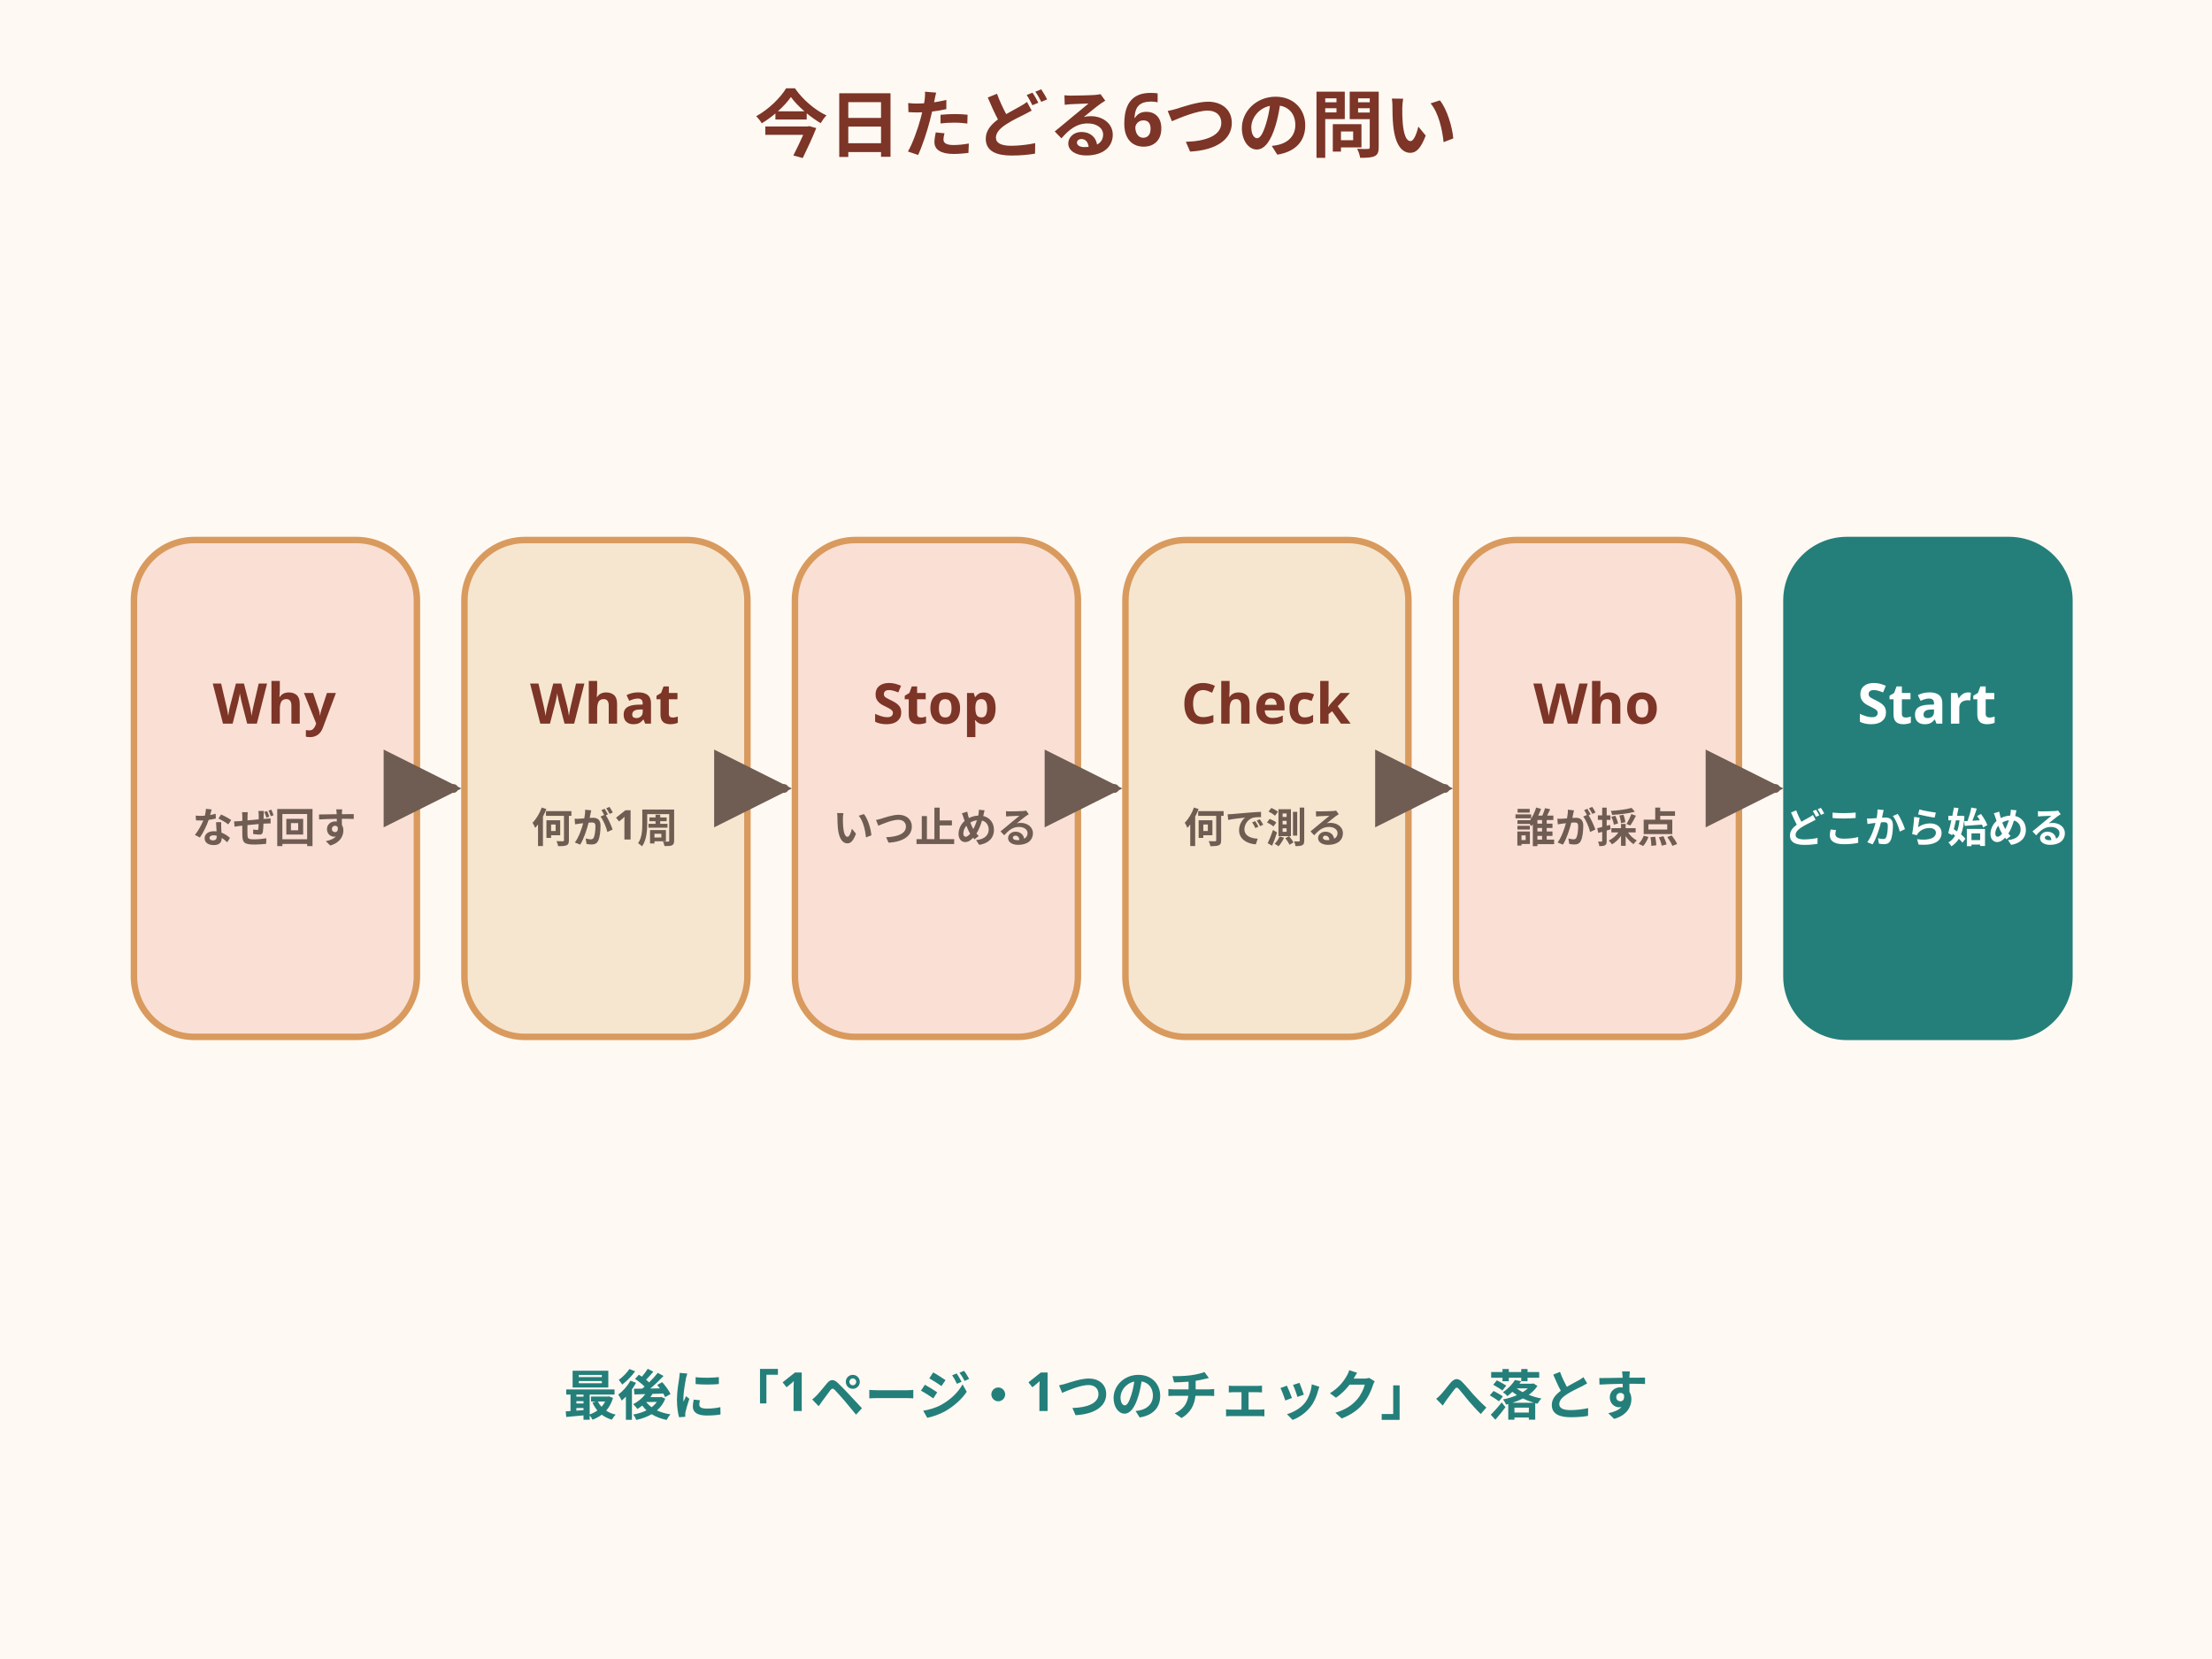
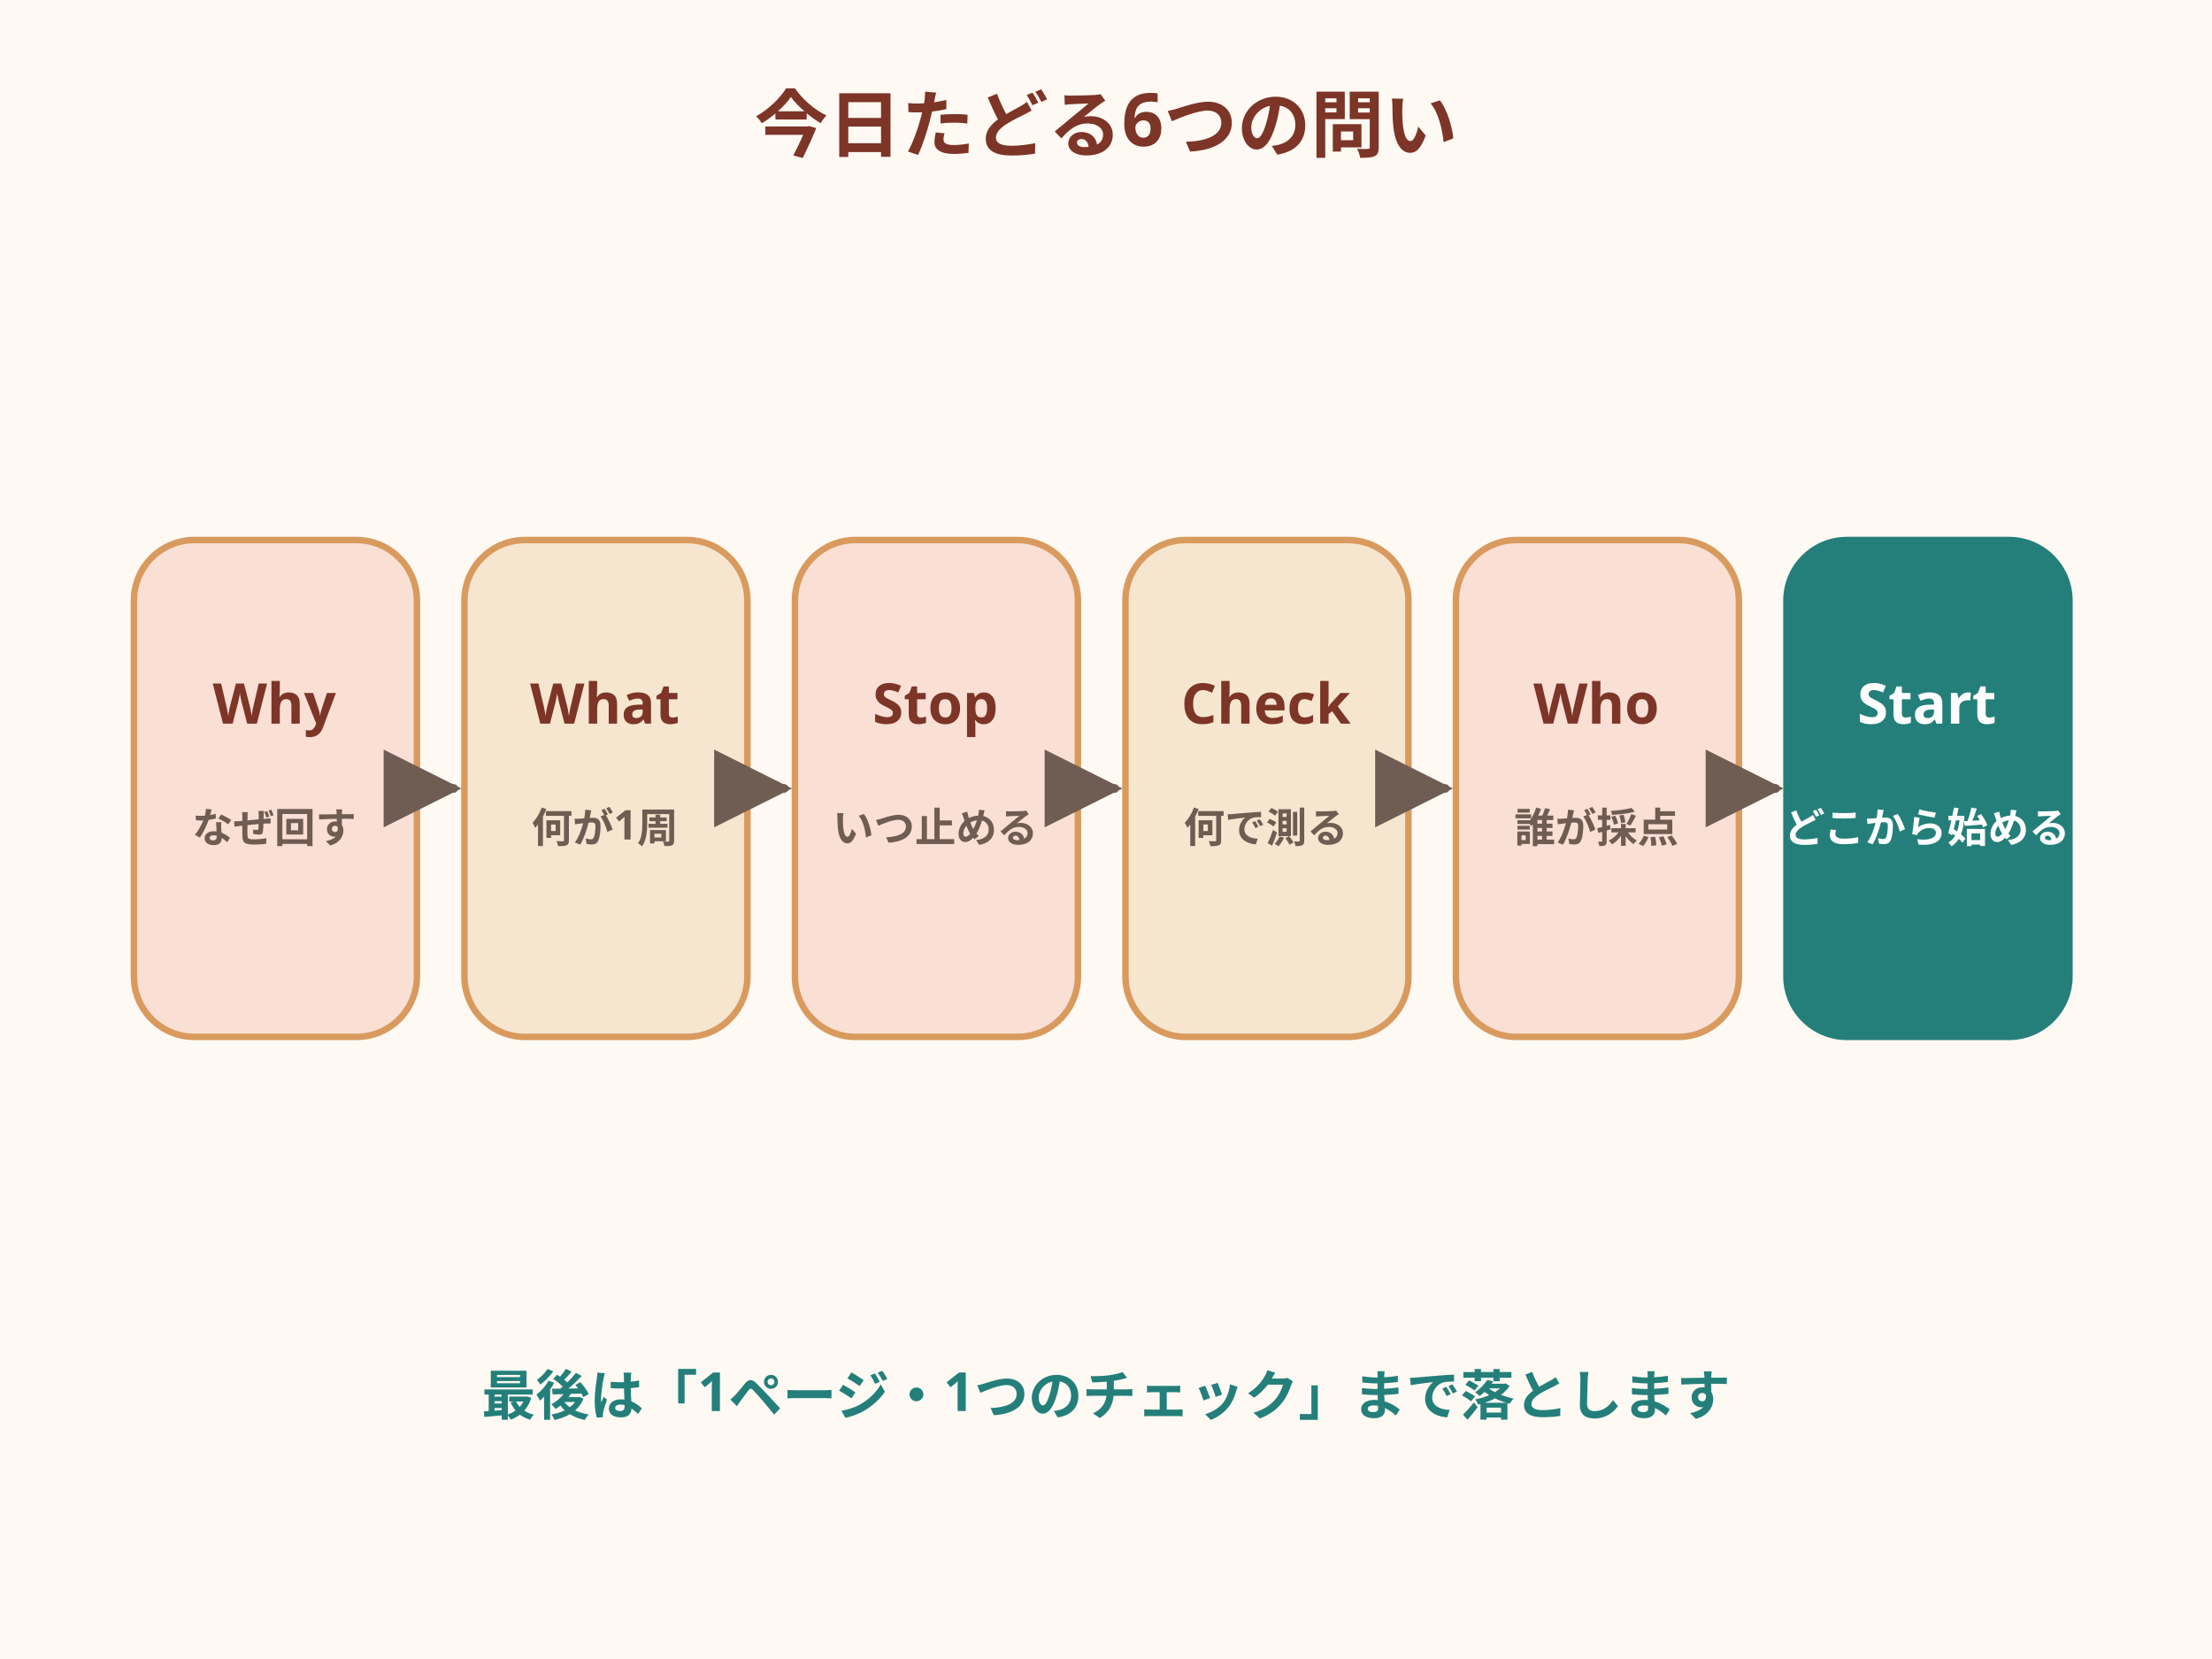
<svg xmlns="http://www.w3.org/2000/svg" width="1024" height="768" viewBox="0 0 1024 768">
  <defs>
    <marker id="arrow" viewBox="0 0 10 10" refX="9" refY="5" markerWidth="9" markerHeight="9" orient="auto-start-reverse">
      <path d="M 0 0 L 10 5 L 0 10 z" fill="context-stroke" />
    </marker>
  </defs>
  <rect width="1024" height="768" fill="#FFF9F3" />
  <text x="512" y="70" text-anchor="middle" font-family="Hiragino Sans, Yu Gothic, sans-serif" font-size="34" font-weight="800" fill="#7C3527">今日たどる6つの問い</text>
  <rect x="62" y="250" width="131" height="230" rx="28" fill="#FADFD5" stroke="#D99A5E" stroke-width="3" />
  <text x="127" y="335" text-anchor="middle" font-family="Hiragino Sans, Yu Gothic, sans-serif" font-size="26" font-weight="800" fill="#7C3527">Why</text>
  <text x="127" y="390" text-anchor="middle" font-family="Hiragino Sans, Yu Gothic, sans-serif" font-size="19" font-weight="600" fill="#6F5C52">なぜ回す</text>
  <line x1="198" y1="365" x2="210" y2="365" stroke="#6F5C52" stroke-width="4" stroke-linecap="round" marker-end="url(#arrow)" />
  <rect x="215" y="250" width="131" height="230" rx="28" fill="#F6E6CF" stroke="#D99A5E" stroke-width="3" />
  <text x="280" y="335" text-anchor="middle" font-family="Hiragino Sans, Yu Gothic, sans-serif" font-size="26" font-weight="800" fill="#7C3527">What</text>
  <text x="280" y="390" text-anchor="middle" font-family="Hiragino Sans, Yu Gothic, sans-serif" font-size="19" font-weight="600" fill="#6F5C52">何が1周</text>
  <line x1="351" y1="365" x2="363" y2="365" stroke="#6F5C52" stroke-width="4" stroke-linecap="round" marker-end="url(#arrow)" />
  <rect x="368" y="250" width="131" height="230" rx="28" fill="#FADFD5" stroke="#D99A5E" stroke-width="3" />
  <text x="433" y="335" text-anchor="middle" font-family="Hiragino Sans, Yu Gothic, sans-serif" font-size="26" font-weight="800" fill="#7C3527">Stop</text>
  <text x="433" y="390" text-anchor="middle" font-family="Hiragino Sans, Yu Gothic, sans-serif" font-size="19" font-weight="600" fill="#6F5C52">いつ止める</text>
  <line x1="504" y1="365" x2="516" y2="365" stroke="#6F5C52" stroke-width="4" stroke-linecap="round" marker-end="url(#arrow)" />
  <rect x="521" y="250" width="131" height="230" rx="28" fill="#F6E6CF" stroke="#D99A5E" stroke-width="3" />
  <text x="586" y="335" text-anchor="middle" font-family="Hiragino Sans, Yu Gothic, sans-serif" font-size="26" font-weight="800" fill="#7C3527">Check</text>
  <text x="586" y="390" text-anchor="middle" font-family="Hiragino Sans, Yu Gothic, sans-serif" font-size="19" font-weight="600" fill="#6F5C52">何で測る</text>
  <line x1="657" y1="365" x2="669" y2="365" stroke="#6F5C52" stroke-width="4" stroke-linecap="round" marker-end="url(#arrow)" />
  <rect x="674" y="250" width="131" height="230" rx="28" fill="#FADFD5" stroke="#D99A5E" stroke-width="3" />
  <text x="739" y="335" text-anchor="middle" font-family="Hiragino Sans, Yu Gothic, sans-serif" font-size="26" font-weight="800" fill="#7C3527">Who</text>
  <text x="739" y="390" text-anchor="middle" font-family="Hiragino Sans, Yu Gothic, sans-serif" font-size="19" font-weight="600" fill="#6F5C52">誰が採点</text>
  <line x1="810" y1="365" x2="822" y2="365" stroke="#6F5C52" stroke-width="4" stroke-linecap="round" marker-end="url(#arrow)" />
  <rect x="827" y="250" width="131" height="230" rx="28" fill="#247F7A" stroke="#247F7A" stroke-width="3" />
  <text x="892" y="335" text-anchor="middle" font-family="Hiragino Sans, Yu Gothic, sans-serif" font-size="26" font-weight="800" fill="#FFFFFF">Start</text>
  <text x="892" y="390" text-anchor="middle" font-family="Hiragino Sans, Yu Gothic, sans-serif" font-size="19" font-weight="600" fill="#FFFFFF">どこから始める</text>
-   <text x="512" y="655" text-anchor="middle" font-family="Hiragino Sans, Yu Gothic, sans-serif" font-size="25" font-weight="800" fill="#247F7A">最後に「1ページ・1つのチェック」へ落とす</text>
+   <text x="512" y="655" text-anchor="middle" font-family="Hiragino Sans, Yu Gothic, sans-serif" font-size="25" font-weight="800" fill="#247F7A">最後は「1ページ・1つのチェック」まで落とします</text>
</svg>
